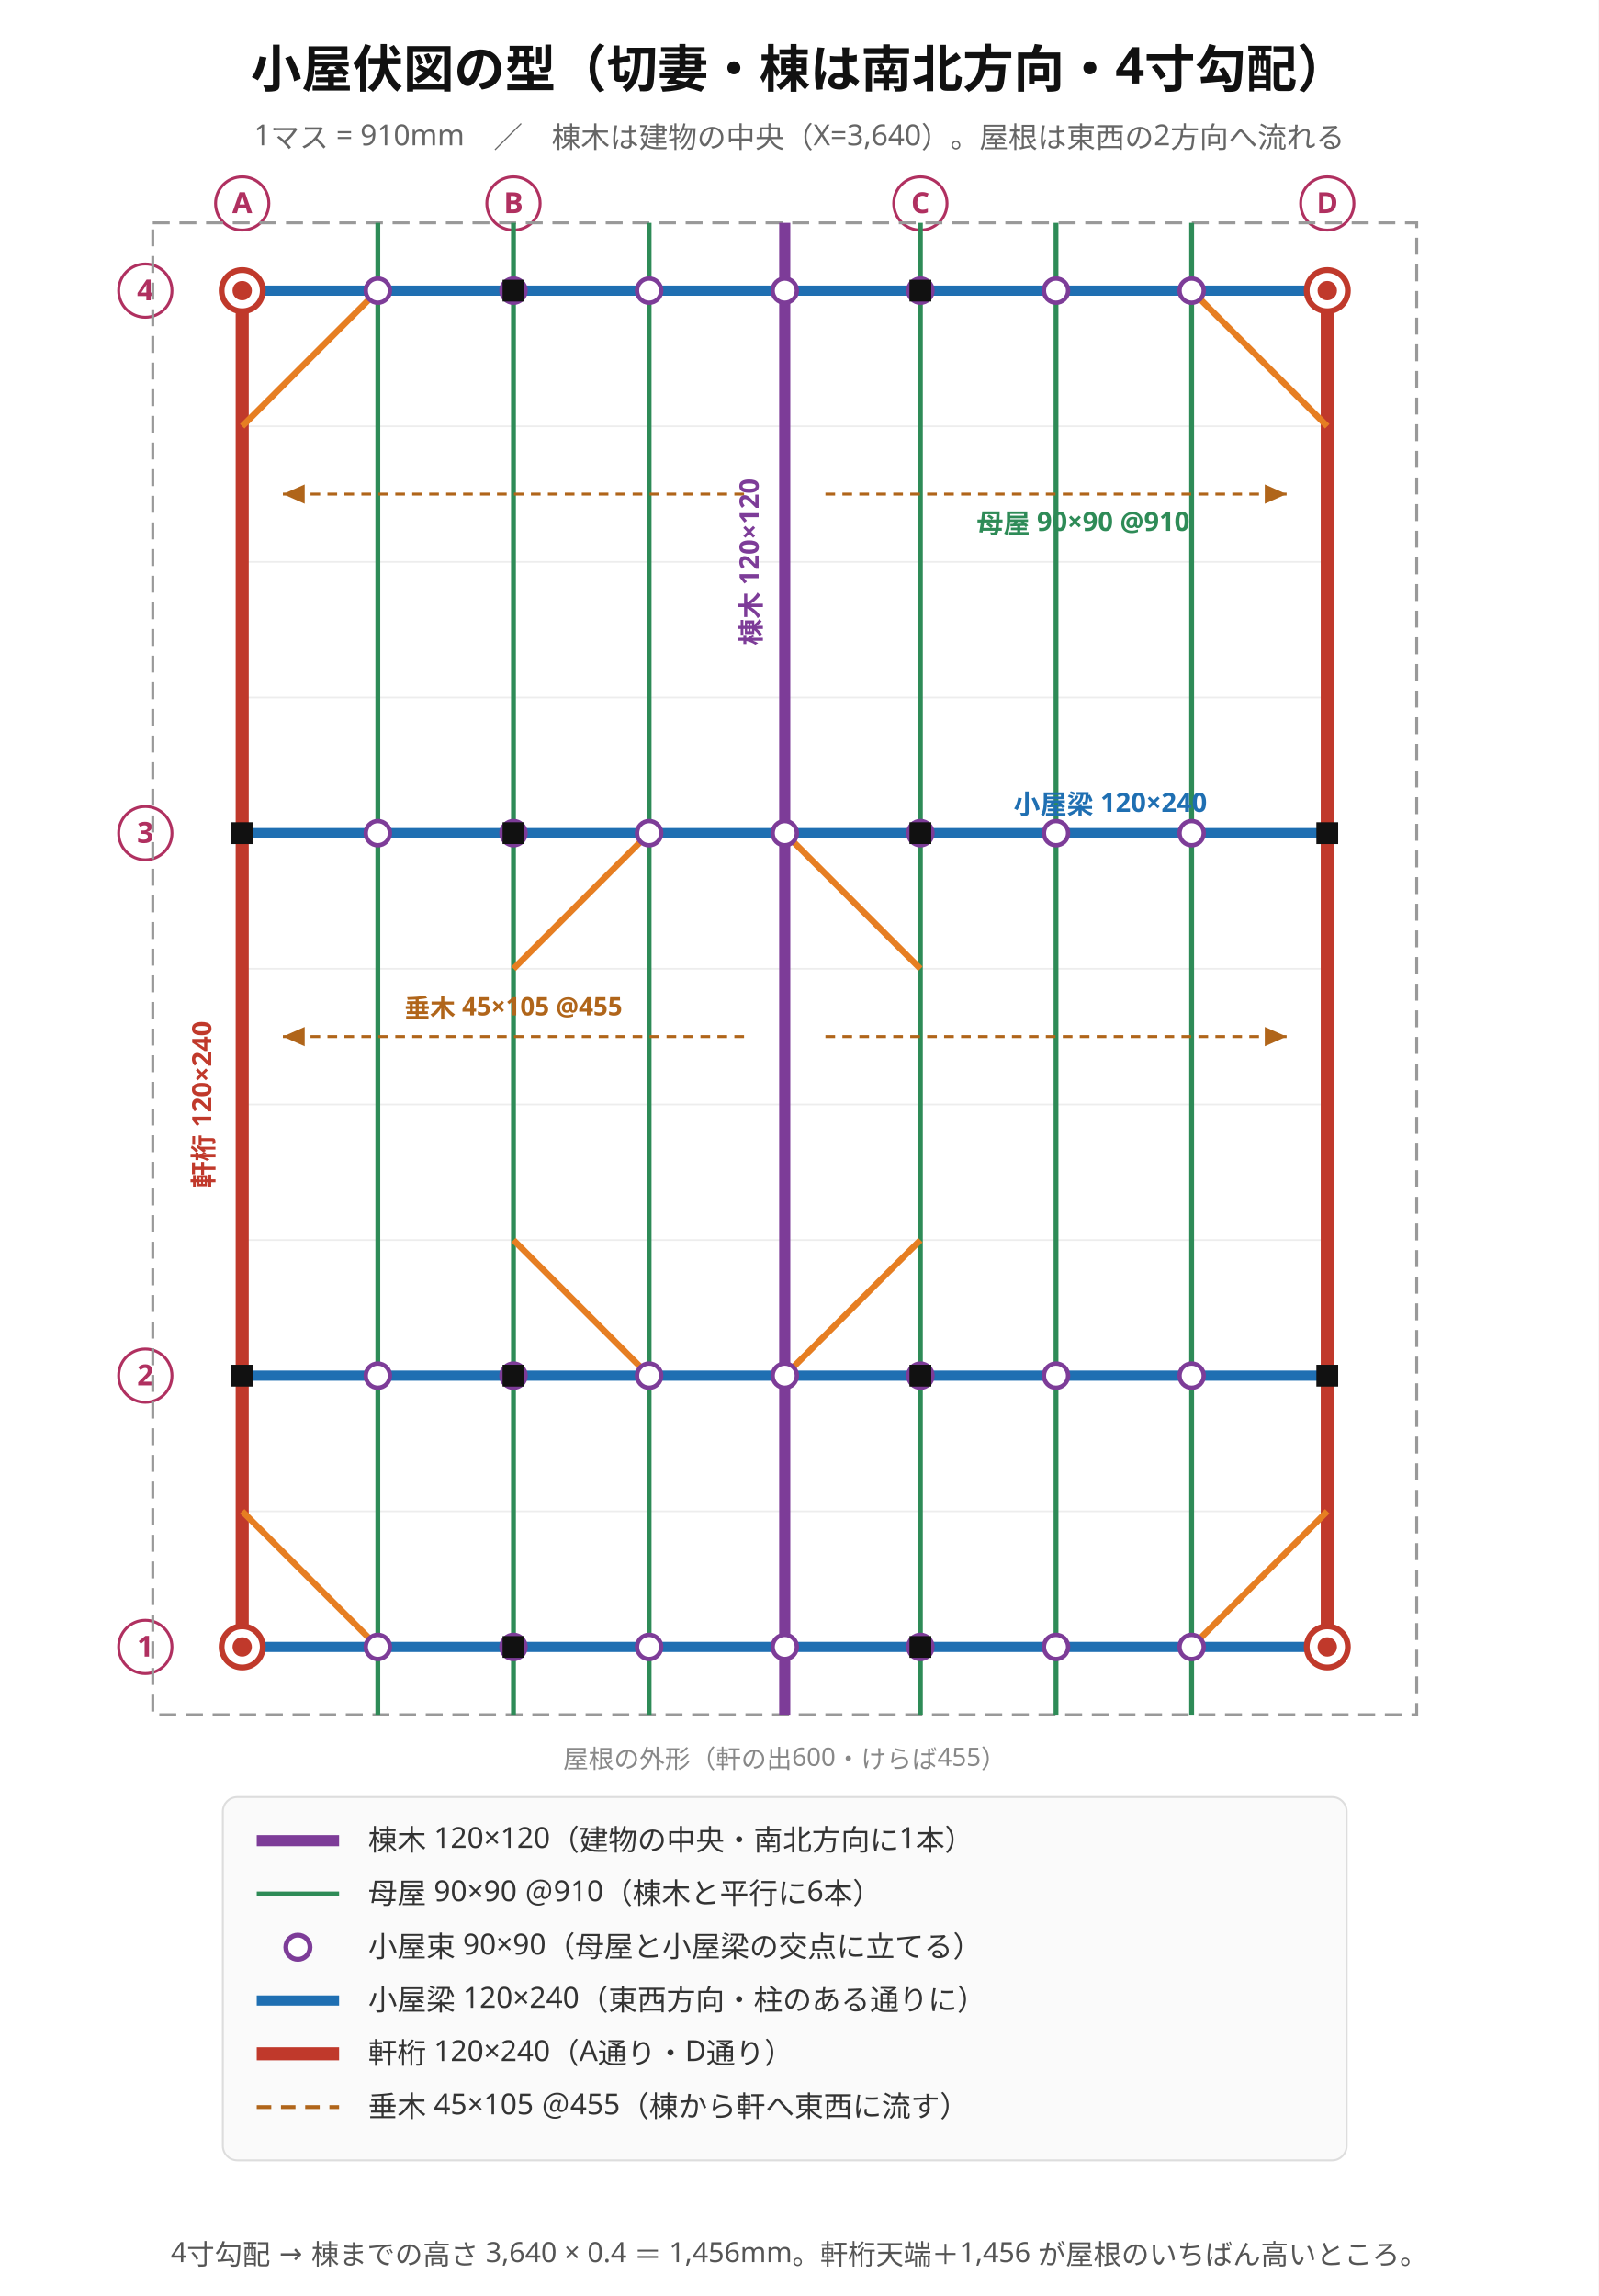
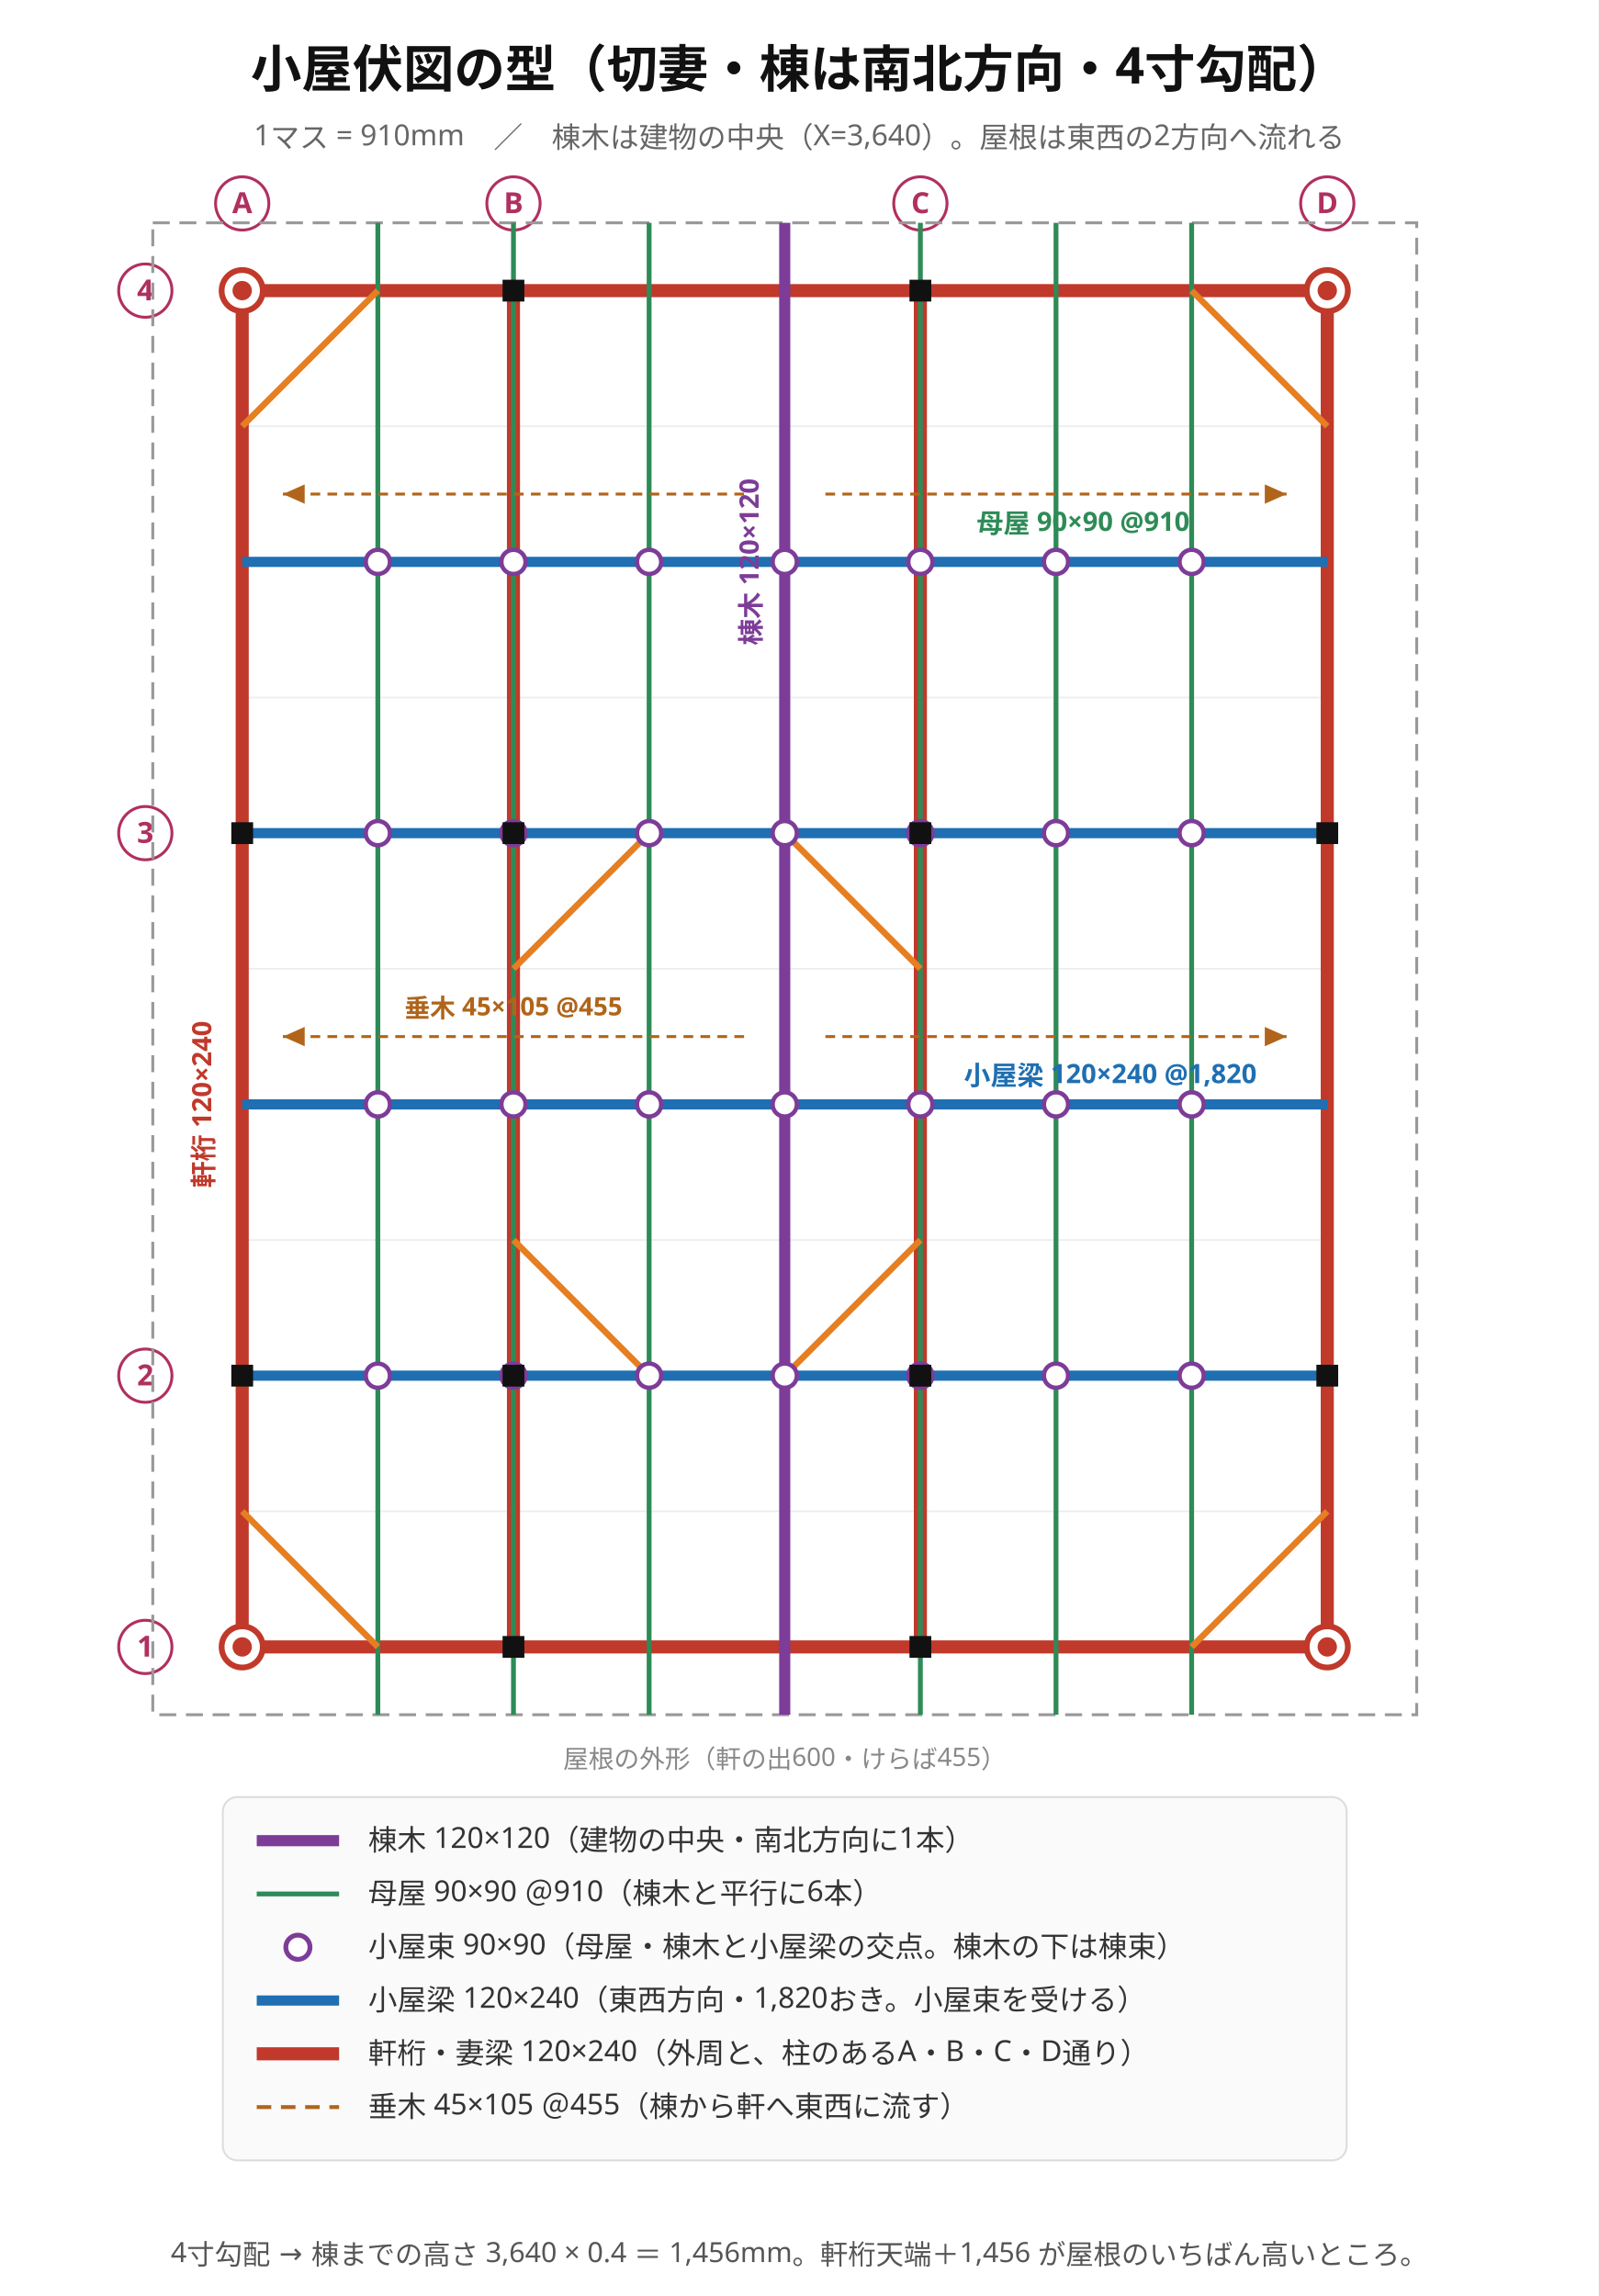
<svg xmlns="http://www.w3.org/2000/svg" viewBox="0 0 660 948" width="660" height="948" font-family="'Hiragino Sans','Hiragino Kaku Gothic ProN','Noto Sans JP','Yu Gothic',Meiryo,'IPAGothic',sans-serif">
  <rect width="660" height="948" fill="#ffffff" />
  <text x="330" y="36" font-size="21" text-anchor="middle" fill="#111" font-weight="700" font-family="'Hiragino Sans','Hiragino Kaku Gothic ProN','Noto Sans JP','Yu Gothic',Meiryo,'IPAGothic',sans-serif">小屋伏図の型（切妻・棟は南北方向・4寸勾配）</text>
  <text x="330" y="60" font-size="12" text-anchor="middle" fill="#666" font-weight="400" font-family="'Hiragino Sans','Hiragino Kaku Gothic ProN','Noto Sans JP','Yu Gothic',Meiryo,'IPAGothic',sans-serif">1マス = 910mm　／　棟木は建物の中央（X=3,640）。屋根は東西の2方向へ流れる</text>
  <line x1="100" y1="120" x2="100" y2="680" stroke="#ededed" stroke-width="0.7" />
  <line x1="156" y1="120" x2="156" y2="680" stroke="#ededed" stroke-width="0.7" />
  <line x1="212" y1="120" x2="212" y2="680" stroke="#ededed" stroke-width="0.7" />
  <line x1="268" y1="120" x2="268" y2="680" stroke="#ededed" stroke-width="0.7" />
  <line x1="324" y1="120" x2="324" y2="680" stroke="#ededed" stroke-width="0.7" />
  <line x1="380" y1="120" x2="380" y2="680" stroke="#ededed" stroke-width="0.7" />
  <line x1="436" y1="120" x2="436" y2="680" stroke="#ededed" stroke-width="0.7" />
  <line x1="492" y1="120" x2="492" y2="680" stroke="#ededed" stroke-width="0.7" />
  <line x1="548" y1="120" x2="548" y2="680" stroke="#ededed" stroke-width="0.7" />
  <line x1="100" y1="680" x2="548" y2="680" stroke="#ededed" stroke-width="0.7" />
  <line x1="100" y1="624" x2="548" y2="624" stroke="#ededed" stroke-width="0.7" />
  <line x1="100" y1="568" x2="548" y2="568" stroke="#ededed" stroke-width="0.7" />
  <line x1="100" y1="512" x2="548" y2="512" stroke="#ededed" stroke-width="0.7" />
  <line x1="100" y1="456" x2="548" y2="456" stroke="#ededed" stroke-width="0.7" />
  <line x1="100" y1="400" x2="548" y2="400" stroke="#ededed" stroke-width="0.7" />
  <line x1="100" y1="344" x2="548" y2="344" stroke="#ededed" stroke-width="0.7" />
  <line x1="100" y1="288" x2="548" y2="288" stroke="#ededed" stroke-width="0.7" />
  <line x1="100" y1="232" x2="548" y2="232" stroke="#ededed" stroke-width="0.7" />
  <line x1="100" y1="176" x2="548" y2="176" stroke="#ededed" stroke-width="0.7" />
  <line x1="100" y1="120" x2="548" y2="120" stroke="#ededed" stroke-width="0.7" />
  <circle cx="100" cy="84" r="11" fill="#fff" stroke="#b03060" stroke-width="1.2" />
  <text x="100" y="88" font-size="12" text-anchor="middle" fill="#b03060" font-weight="700" font-family="'Hiragino Sans','Hiragino Kaku Gothic ProN','Noto Sans JP','Yu Gothic',Meiryo,'IPAGothic',sans-serif">A</text>
  <circle cx="212" cy="84" r="11" fill="#fff" stroke="#b03060" stroke-width="1.2" />
  <text x="212" y="88" font-size="12" text-anchor="middle" fill="#b03060" font-weight="700" font-family="'Hiragino Sans','Hiragino Kaku Gothic ProN','Noto Sans JP','Yu Gothic',Meiryo,'IPAGothic',sans-serif">B</text>
  <circle cx="380" cy="84" r="11" fill="#fff" stroke="#b03060" stroke-width="1.2" />
  <text x="380" y="88" font-size="12" text-anchor="middle" fill="#b03060" font-weight="700" font-family="'Hiragino Sans','Hiragino Kaku Gothic ProN','Noto Sans JP','Yu Gothic',Meiryo,'IPAGothic',sans-serif">C</text>
  <circle cx="548" cy="84" r="11" fill="#fff" stroke="#b03060" stroke-width="1.2" />
  <text x="548" y="88" font-size="12" text-anchor="middle" fill="#b03060" font-weight="700" font-family="'Hiragino Sans','Hiragino Kaku Gothic ProN','Noto Sans JP','Yu Gothic',Meiryo,'IPAGothic',sans-serif">D</text>
  <circle cx="60" cy="680" r="11" fill="#fff" stroke="#b03060" stroke-width="1.2" />
  <text x="60" y="684" font-size="12" text-anchor="middle" fill="#b03060" font-weight="700" font-family="'Hiragino Sans','Hiragino Kaku Gothic ProN','Noto Sans JP','Yu Gothic',Meiryo,'IPAGothic',sans-serif">1</text>
  <circle cx="60" cy="568" r="11" fill="#fff" stroke="#b03060" stroke-width="1.2" />
  <text x="60" y="572" font-size="12" text-anchor="middle" fill="#b03060" font-weight="700" font-family="'Hiragino Sans','Hiragino Kaku Gothic ProN','Noto Sans JP','Yu Gothic',Meiryo,'IPAGothic',sans-serif">2</text>
  <circle cx="60" cy="344" r="11" fill="#fff" stroke="#b03060" stroke-width="1.2" />
  <text x="60" y="348" font-size="12" text-anchor="middle" fill="#b03060" font-weight="700" font-family="'Hiragino Sans','Hiragino Kaku Gothic ProN','Noto Sans JP','Yu Gothic',Meiryo,'IPAGothic',sans-serif">3</text>
  <circle cx="60" cy="120" r="11" fill="#fff" stroke="#b03060" stroke-width="1.2" />
  <text x="60" y="124" font-size="12" text-anchor="middle" fill="#b03060" font-weight="700" font-family="'Hiragino Sans','Hiragino Kaku Gothic ProN','Noto Sans JP','Yu Gothic',Meiryo,'IPAGothic',sans-serif">4</text>
  <rect x="63.08" y="92" width="521.85" height="616" fill="none" stroke="#999" stroke-width="1.2" stroke-dasharray="7 4" />
  <text x="59.08" y="400" font-size="10" text-anchor="middle" fill="#111" font-weight="400" font-family="'Hiragino Sans','Hiragino Kaku Gothic ProN','Noto Sans JP','Yu Gothic',Meiryo,'IPAGothic',sans-serif" />
  <text x="324" y="730" font-size="10.5" text-anchor="middle" fill="#888" font-weight="400" font-family="'Hiragino Sans','Hiragino Kaku Gothic ProN','Noto Sans JP','Yu Gothic',Meiryo,'IPAGothic',sans-serif">屋根の外形（軒の出600・けらば455）</text>
+   <line x1="100" y1="680" x2="548" y2="680" stroke="#c0392b" stroke-width="5.4" />
+   <line x1="100" y1="120" x2="548" y2="120" stroke="#c0392b" stroke-width="5.4" />
+   <line x1="100" y1="680" x2="100" y2="120" stroke="#c0392b" stroke-width="5.4" />
+   <line x1="212" y1="680" x2="212" y2="120" stroke="#c0392b" stroke-width="5.4" />
+   <line x1="380" y1="680" x2="380" y2="120" stroke="#c0392b" stroke-width="5.4" />
+   <line x1="548" y1="680" x2="548" y2="120" stroke="#c0392b" stroke-width="5.4" />
+   <line x1="100" y1="568" x2="548" y2="568" stroke="#1f6fb2" stroke-width="4.2" />
+   <line x1="100" y1="456" x2="548" y2="456" stroke="#1f6fb2" stroke-width="4.2" />
+   <line x1="100" y1="344" x2="548" y2="344" stroke="#1f6fb2" stroke-width="4.2" />
+   <line x1="100" y1="232" x2="548" y2="232" stroke="#1f6fb2" stroke-width="4.2" />
  <line x1="156" y1="708" x2="156" y2="92" stroke="#2e8b57" stroke-width="2.0" />
  <line x1="212" y1="708" x2="212" y2="92" stroke="#2e8b57" stroke-width="2.0" />
  <line x1="268" y1="708" x2="268" y2="92" stroke="#2e8b57" stroke-width="2.0" />
  <line x1="380" y1="708" x2="380" y2="92" stroke="#2e8b57" stroke-width="2.0" />
  <line x1="436" y1="708" x2="436" y2="92" stroke="#2e8b57" stroke-width="2.0" />
  <line x1="492" y1="708" x2="492" y2="92" stroke="#2e8b57" stroke-width="2.0" />
  <line x1="324" y1="708" x2="324" y2="92" stroke="#7d3c98" stroke-width="4.6" />
-   <line x1="100" y1="680" x2="548" y2="680" stroke="#1f6fb2" stroke-width="4.2" />
-   <line x1="100" y1="568" x2="548" y2="568" stroke="#1f6fb2" stroke-width="4.2" />
-   <line x1="100" y1="344" x2="548" y2="344" stroke="#1f6fb2" stroke-width="4.2" />
-   <line x1="100" y1="120" x2="548" y2="120" stroke="#1f6fb2" stroke-width="4.2" />
-   <line x1="100" y1="680" x2="100" y2="120" stroke="#c0392b" stroke-width="5.4" />
-   <line x1="548" y1="680" x2="548" y2="120" stroke="#c0392b" stroke-width="5.4" />
  <line x1="156" y1="680" x2="100" y2="624" stroke="#e67e22" stroke-width="2.6" />
  <line x1="492" y1="680" x2="548" y2="624" stroke="#e67e22" stroke-width="2.6" />
  <line x1="156" y1="120" x2="100" y2="176" stroke="#e67e22" stroke-width="2.6" />
  <line x1="492" y1="120" x2="548" y2="176" stroke="#e67e22" stroke-width="2.6" />
  <line x1="268" y1="568" x2="212" y2="512" stroke="#e67e22" stroke-width="2.6" />
  <line x1="324" y1="568" x2="380" y2="512" stroke="#e67e22" stroke-width="2.6" />
  <line x1="268" y1="344" x2="212" y2="400" stroke="#e67e22" stroke-width="2.6" />
  <line x1="324" y1="344" x2="380" y2="400" stroke="#e67e22" stroke-width="2.6" />
-   <circle cx="156" cy="680" r="5" fill="#fff" stroke="#7d3c98" stroke-width="1.8" />
  <circle cx="156" cy="568" r="5" fill="#fff" stroke="#7d3c98" stroke-width="1.8" />
+   <circle cx="156" cy="456" r="5" fill="#fff" stroke="#7d3c98" stroke-width="1.8" />
  <circle cx="156" cy="344" r="5" fill="#fff" stroke="#7d3c98" stroke-width="1.8" />
-   <circle cx="156" cy="120" r="5" fill="#fff" stroke="#7d3c98" stroke-width="1.8" />
-   <circle cx="212" cy="680" r="5" fill="#fff" stroke="#7d3c98" stroke-width="1.8" />
+   <circle cx="156" cy="232" r="5" fill="#fff" stroke="#7d3c98" stroke-width="1.8" />
  <circle cx="212" cy="568" r="5" fill="#fff" stroke="#7d3c98" stroke-width="1.8" />
+   <circle cx="212" cy="456" r="5" fill="#fff" stroke="#7d3c98" stroke-width="1.8" />
  <circle cx="212" cy="344" r="5" fill="#fff" stroke="#7d3c98" stroke-width="1.8" />
-   <circle cx="212" cy="120" r="5" fill="#fff" stroke="#7d3c98" stroke-width="1.8" />
-   <circle cx="268" cy="680" r="5" fill="#fff" stroke="#7d3c98" stroke-width="1.8" />
+   <circle cx="212" cy="232" r="5" fill="#fff" stroke="#7d3c98" stroke-width="1.8" />
  <circle cx="268" cy="568" r="5" fill="#fff" stroke="#7d3c98" stroke-width="1.8" />
+   <circle cx="268" cy="456" r="5" fill="#fff" stroke="#7d3c98" stroke-width="1.8" />
  <circle cx="268" cy="344" r="5" fill="#fff" stroke="#7d3c98" stroke-width="1.8" />
-   <circle cx="268" cy="120" r="5" fill="#fff" stroke="#7d3c98" stroke-width="1.8" />
-   <circle cx="324" cy="680" r="5" fill="#fff" stroke="#7d3c98" stroke-width="1.8" />
+   <circle cx="268" cy="232" r="5" fill="#fff" stroke="#7d3c98" stroke-width="1.8" />
  <circle cx="324" cy="568" r="5" fill="#fff" stroke="#7d3c98" stroke-width="1.8" />
+   <circle cx="324" cy="456" r="5" fill="#fff" stroke="#7d3c98" stroke-width="1.8" />
  <circle cx="324" cy="344" r="5" fill="#fff" stroke="#7d3c98" stroke-width="1.8" />
-   <circle cx="324" cy="120" r="5" fill="#fff" stroke="#7d3c98" stroke-width="1.8" />
-   <circle cx="380" cy="680" r="5" fill="#fff" stroke="#7d3c98" stroke-width="1.8" />
+   <circle cx="324" cy="232" r="5" fill="#fff" stroke="#7d3c98" stroke-width="1.8" />
  <circle cx="380" cy="568" r="5" fill="#fff" stroke="#7d3c98" stroke-width="1.8" />
+   <circle cx="380" cy="456" r="5" fill="#fff" stroke="#7d3c98" stroke-width="1.8" />
  <circle cx="380" cy="344" r="5" fill="#fff" stroke="#7d3c98" stroke-width="1.8" />
-   <circle cx="380" cy="120" r="5" fill="#fff" stroke="#7d3c98" stroke-width="1.8" />
-   <circle cx="436" cy="680" r="5" fill="#fff" stroke="#7d3c98" stroke-width="1.8" />
+   <circle cx="380" cy="232" r="5" fill="#fff" stroke="#7d3c98" stroke-width="1.8" />
  <circle cx="436" cy="568" r="5" fill="#fff" stroke="#7d3c98" stroke-width="1.8" />
+   <circle cx="436" cy="456" r="5" fill="#fff" stroke="#7d3c98" stroke-width="1.8" />
  <circle cx="436" cy="344" r="5" fill="#fff" stroke="#7d3c98" stroke-width="1.8" />
-   <circle cx="436" cy="120" r="5" fill="#fff" stroke="#7d3c98" stroke-width="1.8" />
-   <circle cx="492" cy="680" r="5" fill="#fff" stroke="#7d3c98" stroke-width="1.8" />
+   <circle cx="436" cy="232" r="5" fill="#fff" stroke="#7d3c98" stroke-width="1.8" />
  <circle cx="492" cy="568" r="5" fill="#fff" stroke="#7d3c98" stroke-width="1.8" />
+   <circle cx="492" cy="456" r="5" fill="#fff" stroke="#7d3c98" stroke-width="1.8" />
  <circle cx="492" cy="344" r="5" fill="#fff" stroke="#7d3c98" stroke-width="1.8" />
-   <circle cx="492" cy="120" r="5" fill="#fff" stroke="#7d3c98" stroke-width="1.8" />
+   <circle cx="492" cy="232" r="5" fill="#fff" stroke="#7d3c98" stroke-width="1.8" />
  <rect x="207.5" y="675.5" width="9" height="9" fill="#111" />
  <rect x="375.5" y="675.5" width="9" height="9" fill="#111" />
  <rect x="95.5" y="563.5" width="9" height="9" fill="#111" />
  <rect x="543.5" y="563.5" width="9" height="9" fill="#111" />
  <rect x="95.5" y="339.5" width="9" height="9" fill="#111" />
  <rect x="543.5" y="339.5" width="9" height="9" fill="#111" />
  <rect x="207.5" y="115.5" width="9" height="9" fill="#111" />
  <rect x="375.5" y="115.5" width="9" height="9" fill="#111" />
  <rect x="207.5" y="563.5" width="9" height="9" fill="#111" />
  <rect x="375.5" y="563.5" width="9" height="9" fill="#111" />
  <rect x="207.5" y="339.5" width="9" height="9" fill="#111" />
  <rect x="375.5" y="339.5" width="9" height="9" fill="#111" />
  <circle cx="100" cy="680" r="8.5" fill="#fff" stroke="#c0392b" stroke-width="2.4" />
  <circle cx="100" cy="680" r="4" fill="#c0392b" />
  <circle cx="548" cy="680" r="8.5" fill="#fff" stroke="#c0392b" stroke-width="2.4" />
  <circle cx="548" cy="680" r="4" fill="#c0392b" />
  <circle cx="100" cy="120" r="8.5" fill="#fff" stroke="#c0392b" stroke-width="2.4" />
  <circle cx="100" cy="120" r="4" fill="#c0392b" />
  <circle cx="548" cy="120" r="8.5" fill="#fff" stroke="#c0392b" stroke-width="2.4" />
  <circle cx="548" cy="120" r="4" fill="#c0392b" />
  <line x1="307.2" y1="428" x2="116.8" y2="428" stroke="#b0651a" stroke-width="1.2" stroke-dasharray="4 3" />
  <polygon points="116.8,428 125.8,424 125.8,432" fill="#b0651a" />
  <line x1="340.8" y1="428" x2="531.2" y2="428" stroke="#b0651a" stroke-width="1.2" stroke-dasharray="4 3" />
  <polygon points="531.2,428 522.2,424 522.2,432" fill="#b0651a" />
  <line x1="307.2" y1="204" x2="116.8" y2="204" stroke="#b0651a" stroke-width="1.2" stroke-dasharray="4 3" />
  <polygon points="116.8,204 125.8,200 125.8,208" fill="#b0651a" />
  <line x1="340.8" y1="204" x2="531.2" y2="204" stroke="#b0651a" stroke-width="1.2" stroke-dasharray="4 3" />
  <polygon points="531.2,204 522.2,200 522.2,208" fill="#b0651a" />
  <text x="212" y="420" font-size="10.5" text-anchor="middle" fill="#b0651a" font-weight="700" font-family="'Hiragino Sans','Hiragino Kaku Gothic ProN','Noto Sans JP','Yu Gothic',Meiryo,'IPAGothic',sans-serif">垂木 45×105 @455</text>
  <g transform="translate(314,232) rotate(-90)">
    <text x="0" y="0" font-size="11" text-anchor="middle" fill="#7d3c98" font-weight="700" font-family="'Hiragino Sans','Hiragino Kaku Gothic ProN','Noto Sans JP','Yu Gothic',Meiryo,'IPAGothic',sans-serif">棟木 120×120</text>
  </g>
  <g transform="translate(88,456) rotate(-90)">
    <text x="0" y="0" font-size="11" text-anchor="middle" fill="#c0392b" font-weight="700" font-family="'Hiragino Sans','Hiragino Kaku Gothic ProN','Noto Sans JP','Yu Gothic',Meiryo,'IPAGothic',sans-serif">軒桁 120×240</text>
  </g>
-   <text x="458.4" y="336" font-size="11" text-anchor="middle" fill="#1f6fb2" font-weight="700" font-family="'Hiragino Sans','Hiragino Kaku Gothic ProN','Noto Sans JP','Yu Gothic',Meiryo,'IPAGothic',sans-serif">小屋梁 120×240</text>
+   <text x="458.4" y="448" font-size="11" text-anchor="middle" fill="#1f6fb2" font-weight="700" font-family="'Hiragino Sans','Hiragino Kaku Gothic ProN','Noto Sans JP','Yu Gothic',Meiryo,'IPAGothic',sans-serif">小屋梁 120×240 @1,820</text>
  <text x="447.2" y="220" font-size="11" text-anchor="middle" fill="#2e8b57" font-weight="700" font-family="'Hiragino Sans','Hiragino Kaku Gothic ProN','Noto Sans JP','Yu Gothic',Meiryo,'IPAGothic',sans-serif">母屋 90×90 @910</text>
  <rect x="92" y="742" width="464" height="150" fill="#fafafa" stroke="#ddd" stroke-width="0.8" rx="6" />
  <line x1="106" y1="760" x2="140" y2="760" stroke="#7d3c98" stroke-width="4.6" />
  <text x="152" y="764" font-size="12" text-anchor="start" fill="#333" font-weight="400" font-family="'Hiragino Sans','Hiragino Kaku Gothic ProN','Noto Sans JP','Yu Gothic',Meiryo,'IPAGothic',sans-serif">棟木 120×120（建物の中央・南北方向に1本）</text>
  <line x1="106" y1="782" x2="140" y2="782" stroke="#2e8b57" stroke-width="2.0" />
  <text x="152" y="786" font-size="12" text-anchor="start" fill="#333" font-weight="400" font-family="'Hiragino Sans','Hiragino Kaku Gothic ProN','Noto Sans JP','Yu Gothic',Meiryo,'IPAGothic',sans-serif">母屋 90×90 ＠910（棟木と平行に6本）</text>
  <circle cx="123" cy="804" r="5" fill="#fff" stroke="#7d3c98" stroke-width="2.0" />
-   <text x="152" y="808" font-size="12" text-anchor="start" fill="#333" font-weight="400" font-family="'Hiragino Sans','Hiragino Kaku Gothic ProN','Noto Sans JP','Yu Gothic',Meiryo,'IPAGothic',sans-serif">小屋束 90×90（母屋と小屋梁の交点に立てる）</text>
+   <text x="152" y="808" font-size="12" text-anchor="start" fill="#333" font-weight="400" font-family="'Hiragino Sans','Hiragino Kaku Gothic ProN','Noto Sans JP','Yu Gothic',Meiryo,'IPAGothic',sans-serif">小屋束 90×90（母屋・棟木と小屋梁の交点。棟木の下は棟束）</text>
  <line x1="106" y1="826" x2="140" y2="826" stroke="#1f6fb2" stroke-width="4.2" />
-   <text x="152" y="830" font-size="12" text-anchor="start" fill="#333" font-weight="400" font-family="'Hiragino Sans','Hiragino Kaku Gothic ProN','Noto Sans JP','Yu Gothic',Meiryo,'IPAGothic',sans-serif">小屋梁 120×240（東西方向・柱のある通りに）</text>
+   <text x="152" y="830" font-size="12" text-anchor="start" fill="#333" font-weight="400" font-family="'Hiragino Sans','Hiragino Kaku Gothic ProN','Noto Sans JP','Yu Gothic',Meiryo,'IPAGothic',sans-serif">小屋梁 120×240（東西方向・1,820おき。小屋束を受ける）</text>
  <line x1="106" y1="848" x2="140" y2="848" stroke="#c0392b" stroke-width="5.4" />
-   <text x="152" y="852" font-size="12" text-anchor="start" fill="#333" font-weight="400" font-family="'Hiragino Sans','Hiragino Kaku Gothic ProN','Noto Sans JP','Yu Gothic',Meiryo,'IPAGothic',sans-serif">軒桁 120×240（A通り・D通り）</text>
+   <text x="152" y="852" font-size="12" text-anchor="start" fill="#333" font-weight="400" font-family="'Hiragino Sans','Hiragino Kaku Gothic ProN','Noto Sans JP','Yu Gothic',Meiryo,'IPAGothic',sans-serif">軒桁・妻梁 120×240（外周と、柱のあるA・B・C・D通り）</text>
  <line x1="106" y1="870" x2="140" y2="870" stroke="#b0651a" stroke-width="1.6" stroke-dasharray="6 4" />
  <text x="152" y="874" font-size="12" text-anchor="start" fill="#333" font-weight="400" font-family="'Hiragino Sans','Hiragino Kaku Gothic ProN','Noto Sans JP','Yu Gothic',Meiryo,'IPAGothic',sans-serif">垂木 45×105 ＠455（棟から軒へ東西に流す）</text>
  <text x="330" y="934" font-size="11.5" text-anchor="middle" fill="#555" font-weight="400" font-family="'Hiragino Sans','Hiragino Kaku Gothic ProN','Noto Sans JP','Yu Gothic',Meiryo,'IPAGothic',sans-serif">4寸勾配 → 棟までの高さ 3,640 × 0.4 ＝ 1,456mm。軒桁天端＋1,456 が屋根のいちばん高いところ。</text>
</svg>
